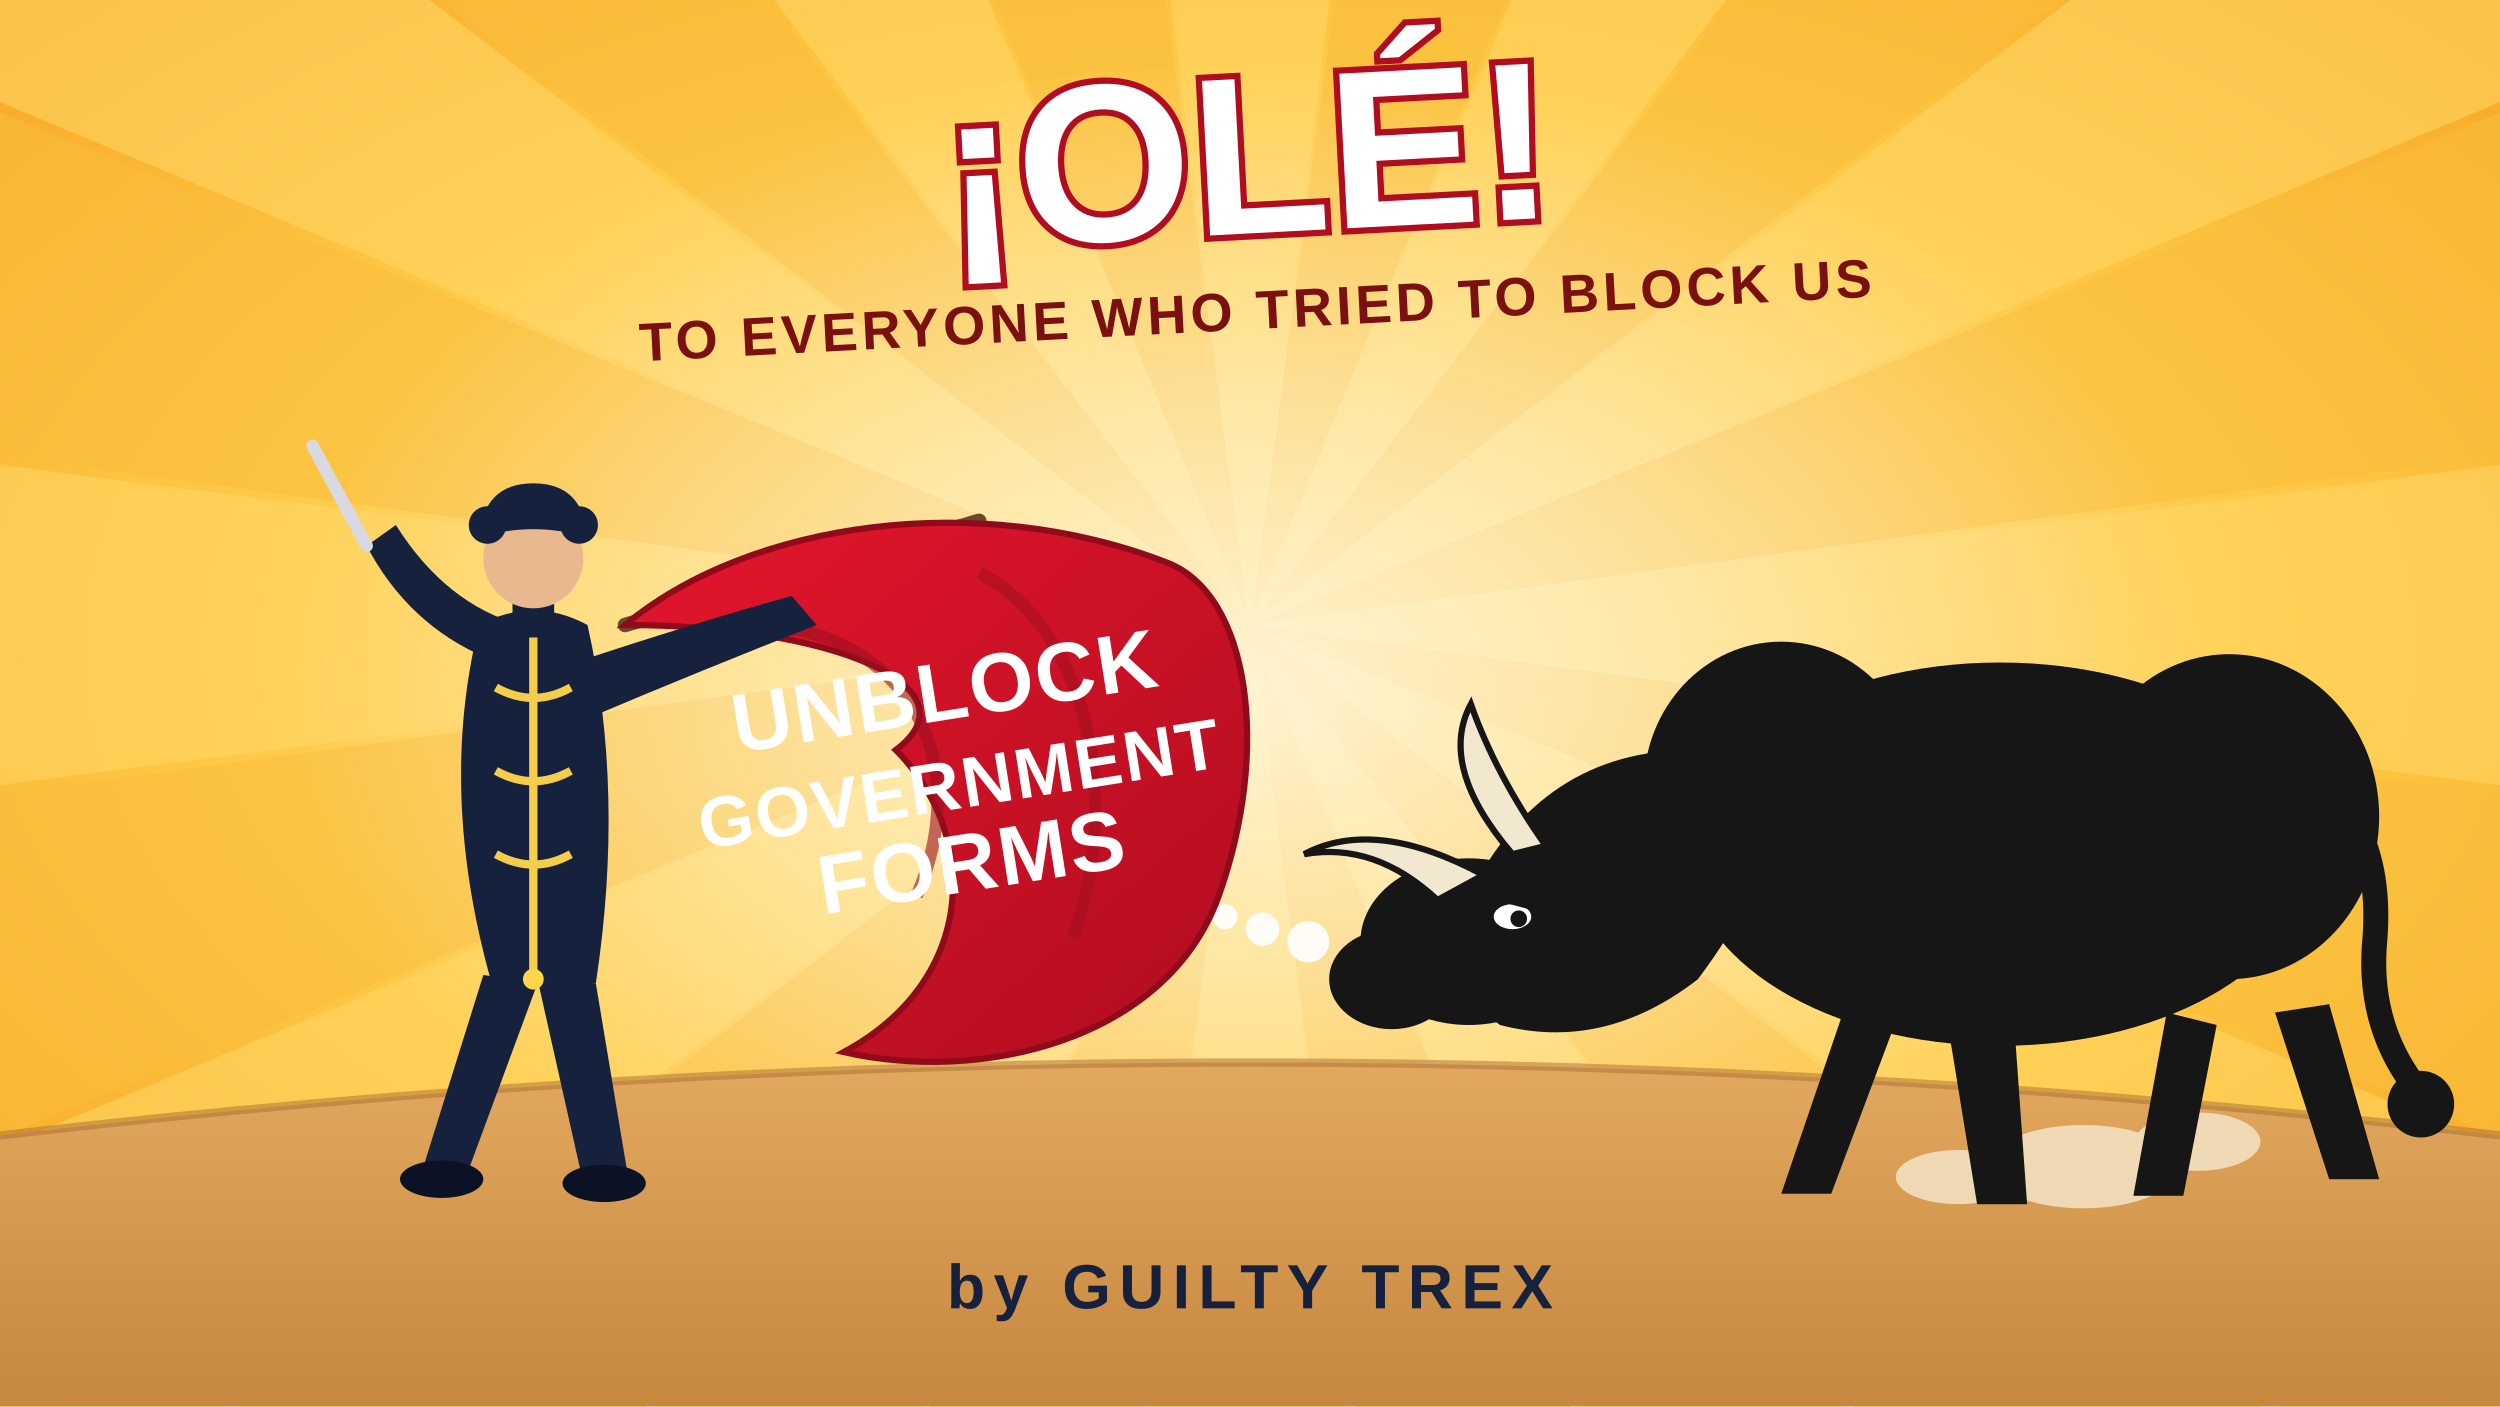
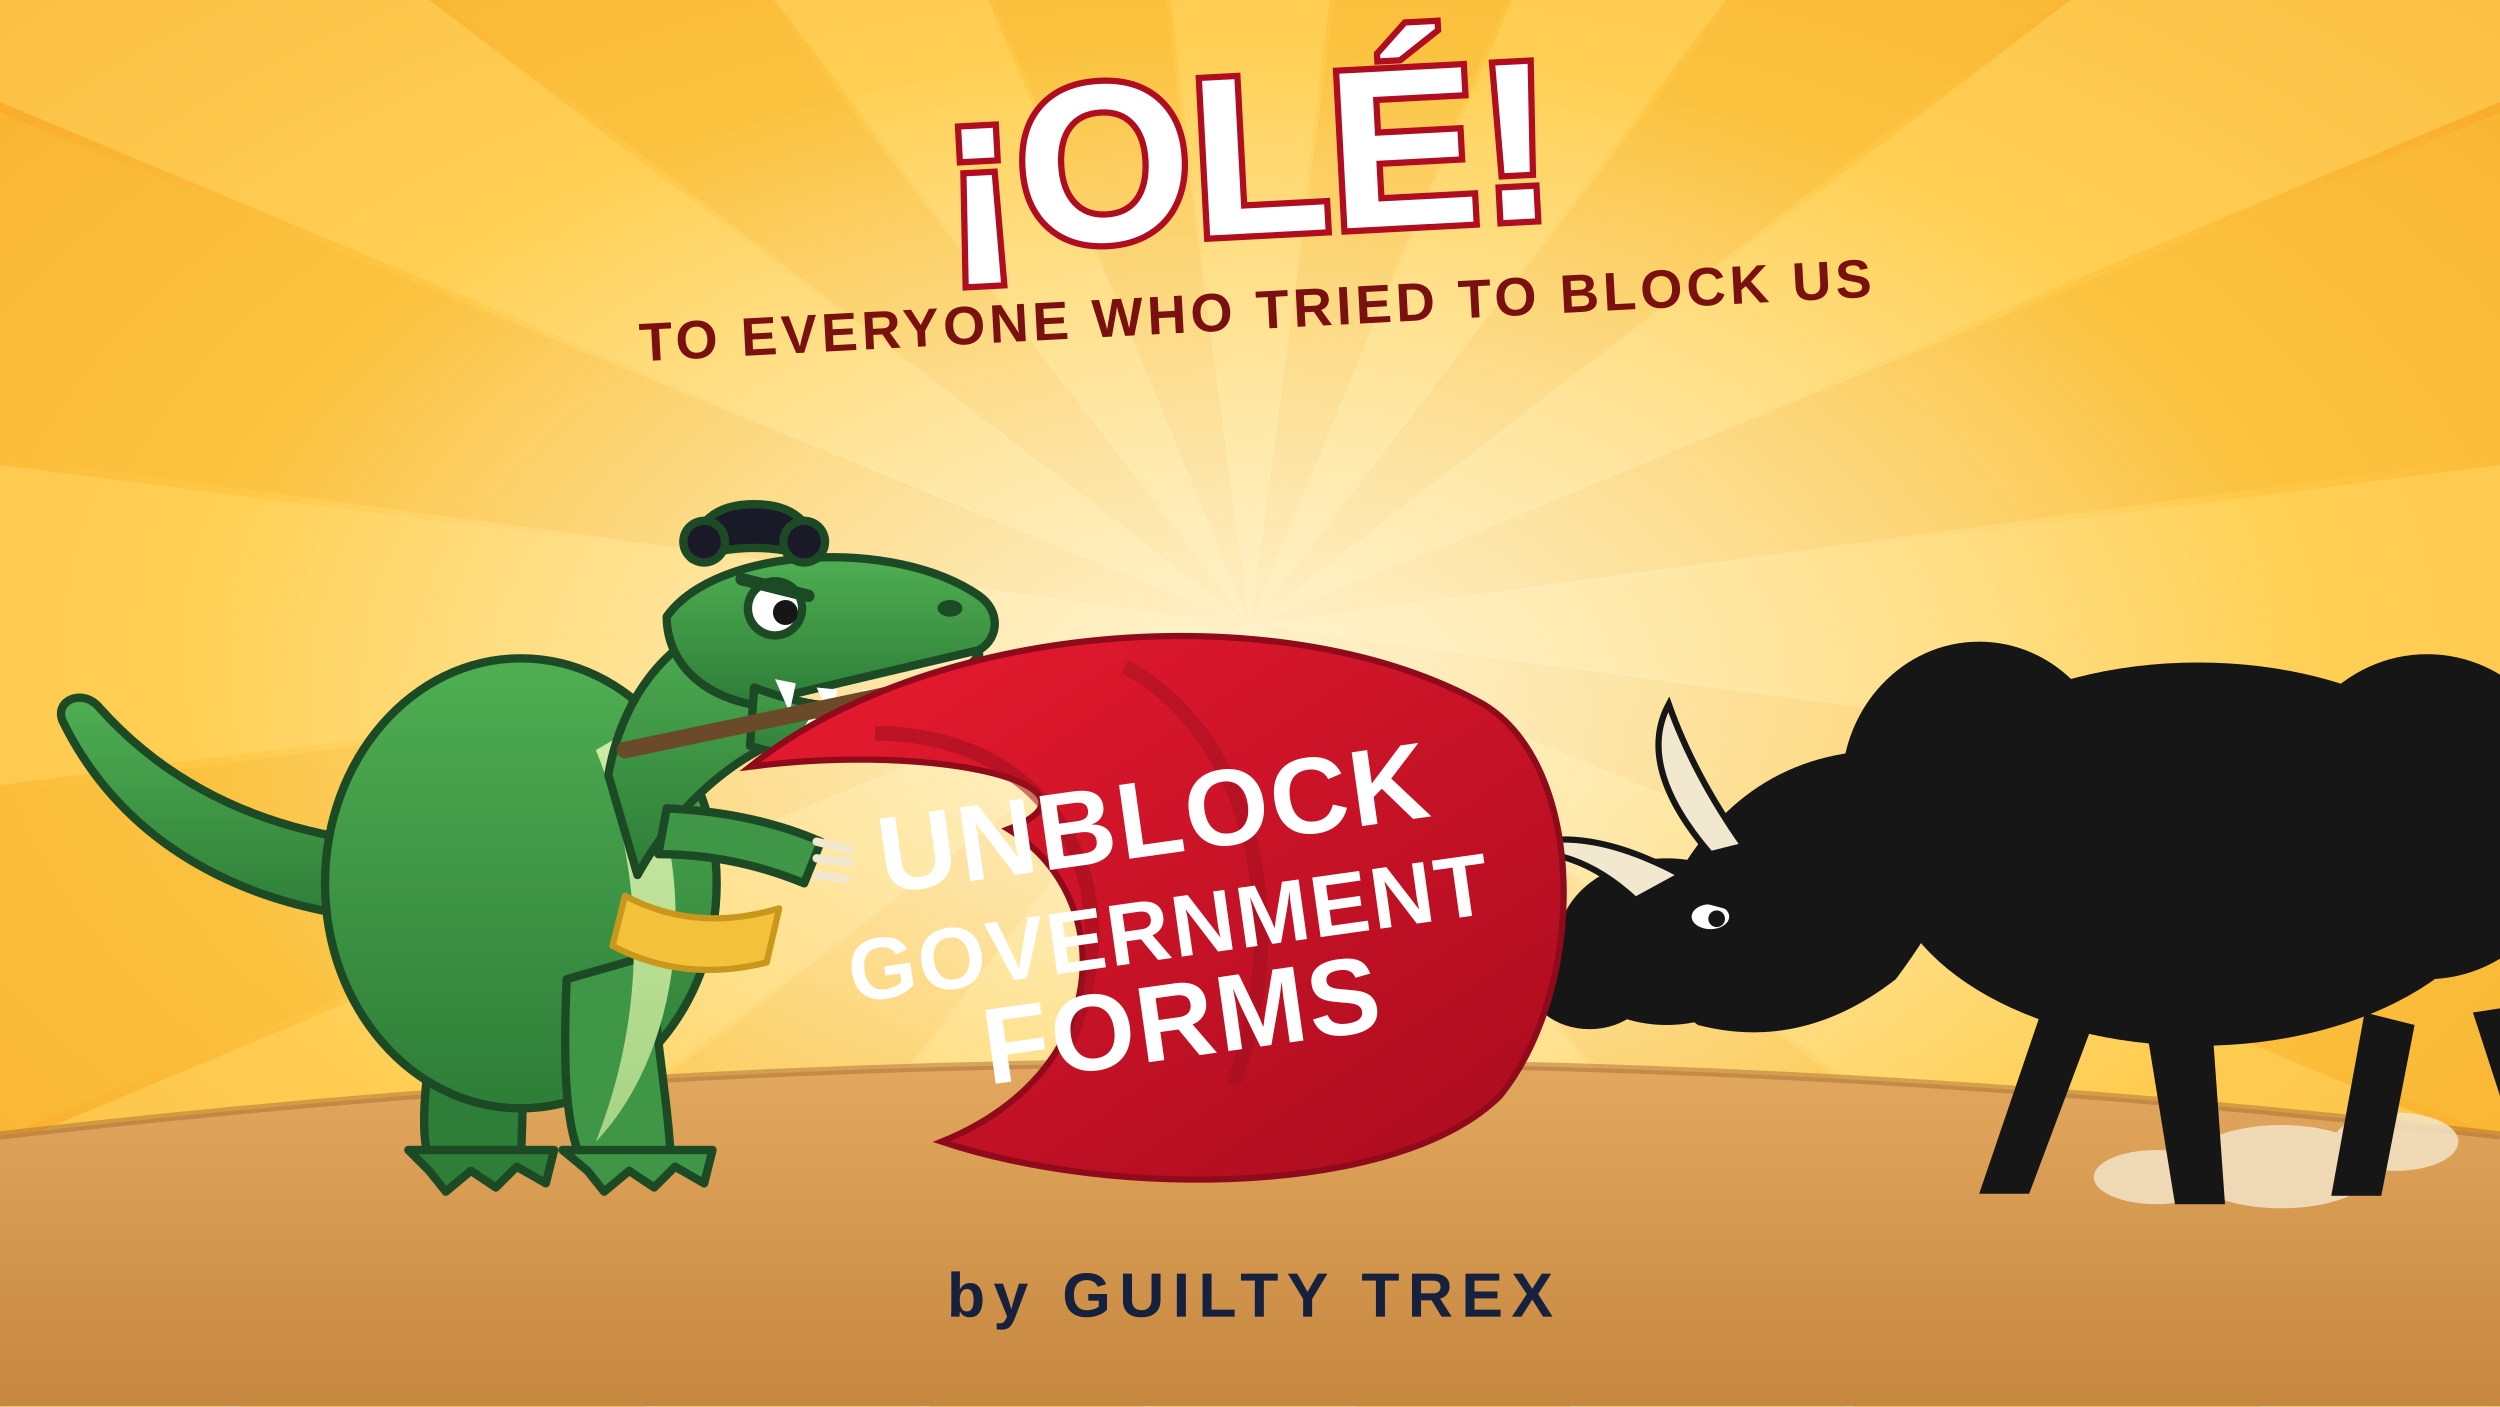
<svg xmlns="http://www.w3.org/2000/svg" width="1200" height="675" viewBox="0 0 1200 675" font-family="'Arial Black', 'Helvetica Neue', Arial, sans-serif">
  <defs>
    <radialGradient id="sky" cx="50%" cy="46%" r="75%">
      <stop offset="0%" stop-color="#FFE7A0" />
      <stop offset="55%" stop-color="#FFC945" />
      <stop offset="100%" stop-color="#F59E1B" />
    </radialGradient>
    <linearGradient id="sand" x1="0" y1="0" x2="0" y2="1">
      <stop offset="0%" stop-color="#E3A85F" />
      <stop offset="100%" stop-color="#C6873F" />
    </linearGradient>
    <linearGradient id="cape" x1="0" y1="0" x2="1" y2="1">
-       <stop offset="0%" stop-color="#E4162B" />
-       <stop offset="100%" stop-color="#B00d20" />
+       <stop offset="0%" stop-color="#EA1B30" />
+       <stop offset="100%" stop-color="#A80B1E" />
+     </linearGradient>
+     <linearGradient id="trex" x1="0" y1="0" x2="0" y2="1">
+       <stop offset="0%" stop-color="#4FAE52" />
+       <stop offset="100%" stop-color="#2E7D38" />
+     </linearGradient>
+     <linearGradient id="belly" x1="0" y1="0" x2="0" y2="1">
+       <stop offset="0%" stop-color="#CDEBA6" />
+       <stop offset="100%" stop-color="#A6D383" />
    </linearGradient>
    <radialGradient id="glow" cx="50%" cy="50%" r="50%">
      <stop offset="0%" stop-color="#FFF6DA" stop-opacity="0.9" />
      <stop offset="100%" stop-color="#FFF6DA" stop-opacity="0" />
    </radialGradient>
    <polygon id="ray" points="600,300 495,-520 705,-520" />
  </defs>
  <rect width="1200" height="675" fill="url(#sky)" />
-   <g opacity="0.55">
+   <g opacity="0.5">
    <use href="#ray" fill="#FFD766" transform="rotate(0 600 300)" />
    <use href="#ray" fill="#F8BE3C" transform="rotate(15 600 300)" />
    <use href="#ray" fill="#FFD766" transform="rotate(30 600 300)" />
    <use href="#ray" fill="#F8BE3C" transform="rotate(45 600 300)" />
    <use href="#ray" fill="#FFD766" transform="rotate(60 600 300)" />
    <use href="#ray" fill="#F8BE3C" transform="rotate(75 600 300)" />
    <use href="#ray" fill="#FFD766" transform="rotate(90 600 300)" />
    <use href="#ray" fill="#F8BE3C" transform="rotate(105 600 300)" />
    <use href="#ray" fill="#FFD766" transform="rotate(120 600 300)" />
    <use href="#ray" fill="#F8BE3C" transform="rotate(135 600 300)" />
    <use href="#ray" fill="#FFD766" transform="rotate(150 600 300)" />
    <use href="#ray" fill="#F8BE3C" transform="rotate(165 600 300)" />
    <use href="#ray" fill="#FFD766" transform="rotate(180 600 300)" />
    <use href="#ray" fill="#F8BE3C" transform="rotate(195 600 300)" />
    <use href="#ray" fill="#FFD766" transform="rotate(210 600 300)" />
    <use href="#ray" fill="#F8BE3C" transform="rotate(225 600 300)" />
    <use href="#ray" fill="#FFD766" transform="rotate(240 600 300)" />
    <use href="#ray" fill="#F8BE3C" transform="rotate(255 600 300)" />
    <use href="#ray" fill="#FFD766" transform="rotate(270 600 300)" />
    <use href="#ray" fill="#F8BE3C" transform="rotate(285 600 300)" />
    <use href="#ray" fill="#FFD766" transform="rotate(300 600 300)" />
    <use href="#ray" fill="#F8BE3C" transform="rotate(315 600 300)" />
    <use href="#ray" fill="#FFD766" transform="rotate(330 600 300)" />
    <use href="#ray" fill="#F8BE3C" transform="rotate(345 600 300)" />
  </g>
-   <ellipse cx="600" cy="330" rx="460" ry="300" fill="url(#glow)" />
+   <ellipse cx="600" cy="340" rx="500" ry="320" fill="url(#glow)" />
  <path d="M0,545 Q600,475 1200,545 L1200,675 L0,675 Z" fill="url(#sand)" />
  <path d="M0,545 Q600,475 1200,545" fill="none" stroke="#A96E31" stroke-width="4" opacity="0.5" />
-   <g fill="#161616">
+   <g fill="#161616" transform="translate(95,0)">
    <g fill="#F3E4C6" opacity="0.85">
      <ellipse cx="1000" cy="560" rx="46" ry="20" />
      <ellipse cx="1055" cy="548" rx="30" ry="14" />
      <ellipse cx="940" cy="565" rx="30" ry="13" />
    </g>
    <path d="M1085,360 q60,20 55,90 q-4,40 18,70" fill="none" stroke="#161616" stroke-width="12" stroke-linecap="round" />
    <circle cx="1162" cy="530" r="16" />
    <ellipse cx="960" cy="410" rx="150" ry="92" />
    <ellipse cx="855" cy="378" rx="66" ry="70" />
    <ellipse cx="1070" cy="392" rx="72" ry="78" />
    <path d="M812,360 Q740,360 705,430 Q690,470 720,492 Q770,505 815,470 Q845,430 855,392 Z" />
    <ellipse cx="705" cy="452" rx="52" ry="40" />
    <ellipse cx="668" cy="470" rx="30" ry="24" />
    <path d="M712,420 Q660,392 626,410 Q660,404 690,432 Z" fill="#F2E8D0" stroke="#161616" stroke-width="3" />
    <path d="M726,410 Q690,368 706,338 Q718,372 742,406 Z" fill="#F2E8D0" stroke="#161616" stroke-width="3" />
    <path d="M772,404 q34,-8 40,14 q-24,4 -40,-2 Z" />
    <ellipse cx="726" cy="440" rx="9" ry="6" fill="#fff" />
    <circle cx="729" cy="441" r="4" fill="#161616" />
    <path d="M712,428 L742,436" stroke="#161616" stroke-width="5" stroke-linecap="round" />
    <path d="M885,485 l-30,88 l24,0 l30,-80 Z" />
    <path d="M935,492 l14,86 l24,0 l-6,-84 Z" />
    <path d="M1040,486 l-16,88 l24,0 l16,-82 Z" />
    <path d="M1092,486 l26,80 l24,0 l-24,-84 Z" />
    <g fill="#ffffff" opacity="0.9">
      <circle cx="628" cy="452" r="10" />
      <circle cx="606" cy="446" r="8" />
      <circle cx="588" cy="440" r="6" />
    </g>
  </g>
+   <g stroke="#1c4a24" stroke-width="4" stroke-linejoin="round">
+     <path d="M250,440 C150,452 66,420 30,346 C 26,336 40,330 48,340 C 100,398 176,412 250,404 Z" fill="url(#trex)" />
+     <path d="M214,452 C206,506 200,540 206,556 L250,556 C252,516 250,484 258,452 Z" fill="#2E7D38" />
+     <path d="M196,552 l70,0 l-4,16 l-14,-8 l-10,10 l-12,-8 l-12,10 l-8,-10 Z" fill="#2E7D38" />
+     <ellipse cx="250" cy="424" rx="94" ry="108" fill="url(#trex)" />
+     <path d="M272,470 C270,516 272,544 280,558 L322,556 C320,520 312,486 314,458 Z" fill="#3E9646" />
+     <path d="M270,552 l72,0 l-4,16 l-14,-8 l-10,10 l-12,-8 l-12,10 l-8,-10 Z" fill="#3E9646" />
+     <path d="M300,352 C 338,410 330,502 286,548 C 316,472 304,404 286,360 Z" fill="url(#belly)" stroke="none" />
+     <path d="M292,372 C 300,326 330,300 358,296 L384,352 C 356,360 326,384 306,420 Z" fill="url(#trex)" />
+     <path d="M320,388 q42,2 74,16 l-8,20 q-34,-14 -70,-14 Z" fill="#3E9646" />
+     <path d="M392,404 l16,4 M392,412 l16,2 M392,420 l14,2" stroke="#F2E8D0" stroke-width="4" stroke-linecap="round" />
+     <path d="M320,296 C 344,262 430,258 470,286 C 480,293 480,306 470,312 L360,338 C 332,332 320,314 320,296 Z" fill="url(#trex)" />
+     <path d="M366,330 C 410,344 452,340 470,312 C 468,352 410,368 366,354 Z" fill="#6a1220" stroke="none" />
+     <path d="M362,330 C 404,346 448,344 470,314 C 470,360 404,372 360,358 Z" fill="url(#trex)" />
+     <g fill="#ffffff" stroke="none">
+       <path d="M372,326 l10,2 l-3,14 Z" />
+       <path d="M392,330 l10,1 l-3,15 Z" />
+       <path d="M414,331 l10,0 l-3,15 Z" />
+       <path d="M436,329 l10,-1 l-2,14 Z" />
+     </g>
+     <g fill="#ffffff" stroke="none">
+       <path d="M384,352 l9,1 l-2,-12 Z" />
+       <path d="M408,355 l9,0 l-2,-12 Z" />
+       <path d="M432,353 l9,-1 l-2,-12 Z" />
+     </g>
+     <ellipse cx="456" cy="292" rx="6" ry="4" fill="#1c4a24" stroke="none" />
+     <circle cx="372" cy="292" r="13" fill="#ffffff" />
+     <circle cx="377" cy="294" r="6" fill="#161616" stroke="none" />
+     <path d="M356,278 L388,286" stroke="#1c4a24" stroke-width="6" stroke-linecap="round" />
+     <path d="M332,268 Q334,242 362,242 Q390,242 392,268 Q362,258 332,268 Z" fill="#191927" />
+     <circle cx="338" cy="260" r="10" fill="#191927" />
+     <circle cx="386" cy="260" r="10" fill="#191927" />
+     <path d="M300,430 q34,18 74,6 l-6,26 q-40,10 -74,-8 Z" fill="#F4C13A" stroke="#c8971c" stroke-width="3" />
+   </g>
  <g>
-     <path d="M300,300 L470,250" stroke="#6b4a2a" stroke-width="7" stroke-linecap="round" />
-     <path d="M300,300              C 360,250 470,235 560,270              C 600,285 610,360 585,430              C 560,500 470,520 405,505              C 470,470 470,400 430,360              C 470,330 400,300 300,300 Z" fill="url(#cape)" stroke="#8f0a1a" stroke-width="3" />
-     <path d="M360,300 C 430,300 470,360 440,430" fill="none" stroke="#9c0f1e" stroke-width="6" opacity="0.6" />
-     <path d="M470,275 C 520,300 540,380 515,450" fill="none" stroke="#9c0f1e" stroke-width="6" opacity="0.5" />
-     <g transform="rotate(-9 460 375)" fill="#ffffff" text-anchor="middle" font-weight="900">
-       <text x="460" y="345" font-size="40" letter-spacing="1">UNBLOCK</text>
-       <text x="460" y="388" font-size="34" letter-spacing="1">GOVERNMENT</text>
-       <text x="460" y="428" font-size="40" letter-spacing="1">FORMS</text>
+     <path d="M300,360 L500,318" stroke="#6b4a2a" stroke-width="8" stroke-linecap="round" />
+     <path d="M360,368              C 450,296 620,286 712,338              C 762,368 762,474 720,526              C 672,574 536,576 452,548              C 536,514 536,430 484,398              C 536,378 452,356 360,368 Z" fill="url(#cape)" stroke="#8f0a1a" stroke-width="3" />
+     <path d="M420,352 C 500,352 548,420 512,502" fill="none" stroke="#9c0f1e" stroke-width="7" opacity="0.55" />
+     <path d="M540,320 C 600,352 622,442 592,520" fill="none" stroke="#9c0f1e" stroke-width="7" opacity="0.45" />
+     <g transform="rotate(-8 560 440)" fill="#ffffff" text-anchor="middle" font-weight="900">
+       <text x="560" y="410" font-size="52" letter-spacing="1">UNBLOCK</text>
+       <text x="560" y="460" font-size="42" letter-spacing="1">GOVERNMENT</text>
+       <text x="560" y="508" font-size="52" letter-spacing="1">FORMS</text>
    </g>
-   </g>
-   <g fill="#16213e">
-     <path d="M232,468 l-30,96 l22,0 l34,-92 Z" />
-     <path d="M258,470 l22,98 l22,0 l-16,-96 Z" />
-     <ellipse cx="212" cy="566" rx="20" ry="9" fill="#0c1226" />
-     <ellipse cx="290" cy="568" rx="20" ry="9" fill="#0c1226" />
-     <path d="M230,300 Q210,380 236,472 L286,472 Q300,380 282,300 Q256,286 230,300 Z" />
-     <g fill="none" stroke="#FFD54A" stroke-width="4" opacity="0.95">
-       <path d="M256,306 L256,466" />
-       <path d="M238,330 q18,10 36,0" />
-       <path d="M238,370 q18,10 36,0" />
-       <path d="M238,410 q18,10 36,0" />
-     </g>
-     <circle cx="256" cy="470" r="5" fill="#FFD54A" />
-     <path d="M276,318 Q330,300 380,286 L392,300 Q336,322 284,344 Z" />
-     <path d="M234,316 Q196,300 176,262 L190,252 Q214,290 250,300 Z" />
-     <path d="M176,262 L150,214" stroke="#d9d9e3" stroke-width="6" stroke-linecap="round" />
-     <rect x="246" y="284" width="20" height="18" rx="6" />
-     <circle cx="256" cy="268" r="24" fill="#e8b98f" />
-     <path d="M230,258 Q232,232 256,232 Q280,232 282,258 Q256,250 230,258 Z" />
-     <circle cx="234" cy="252" r="9" />
-     <circle cx="278" cy="252" r="9" />
  </g>
  <g text-anchor="middle">
    <text x="600" y="112" font-size="108" font-weight="900" fill="#ffffff" stroke="#B00d20" stroke-width="6" paint-order="stroke" transform="rotate(-3 600 100)">¡OLÉ!</text>
    <text x="600" y="158" font-size="26" font-weight="800" fill="#7a1010" letter-spacing="2" transform="rotate(-3 600 100)">TO EVERYONE WHO TRIED TO BLOCK US</text>
  </g>
-   <text x="600" y="628" text-anchor="middle" font-size="30" font-weight="900" fill="#16213e" letter-spacing="4">by  GUILTY  TREX</text>
+   <text x="600" y="632" text-anchor="middle" font-size="30" font-weight="900" fill="#16213e" letter-spacing="4">by  GUILTY  TREX</text>
</svg>
